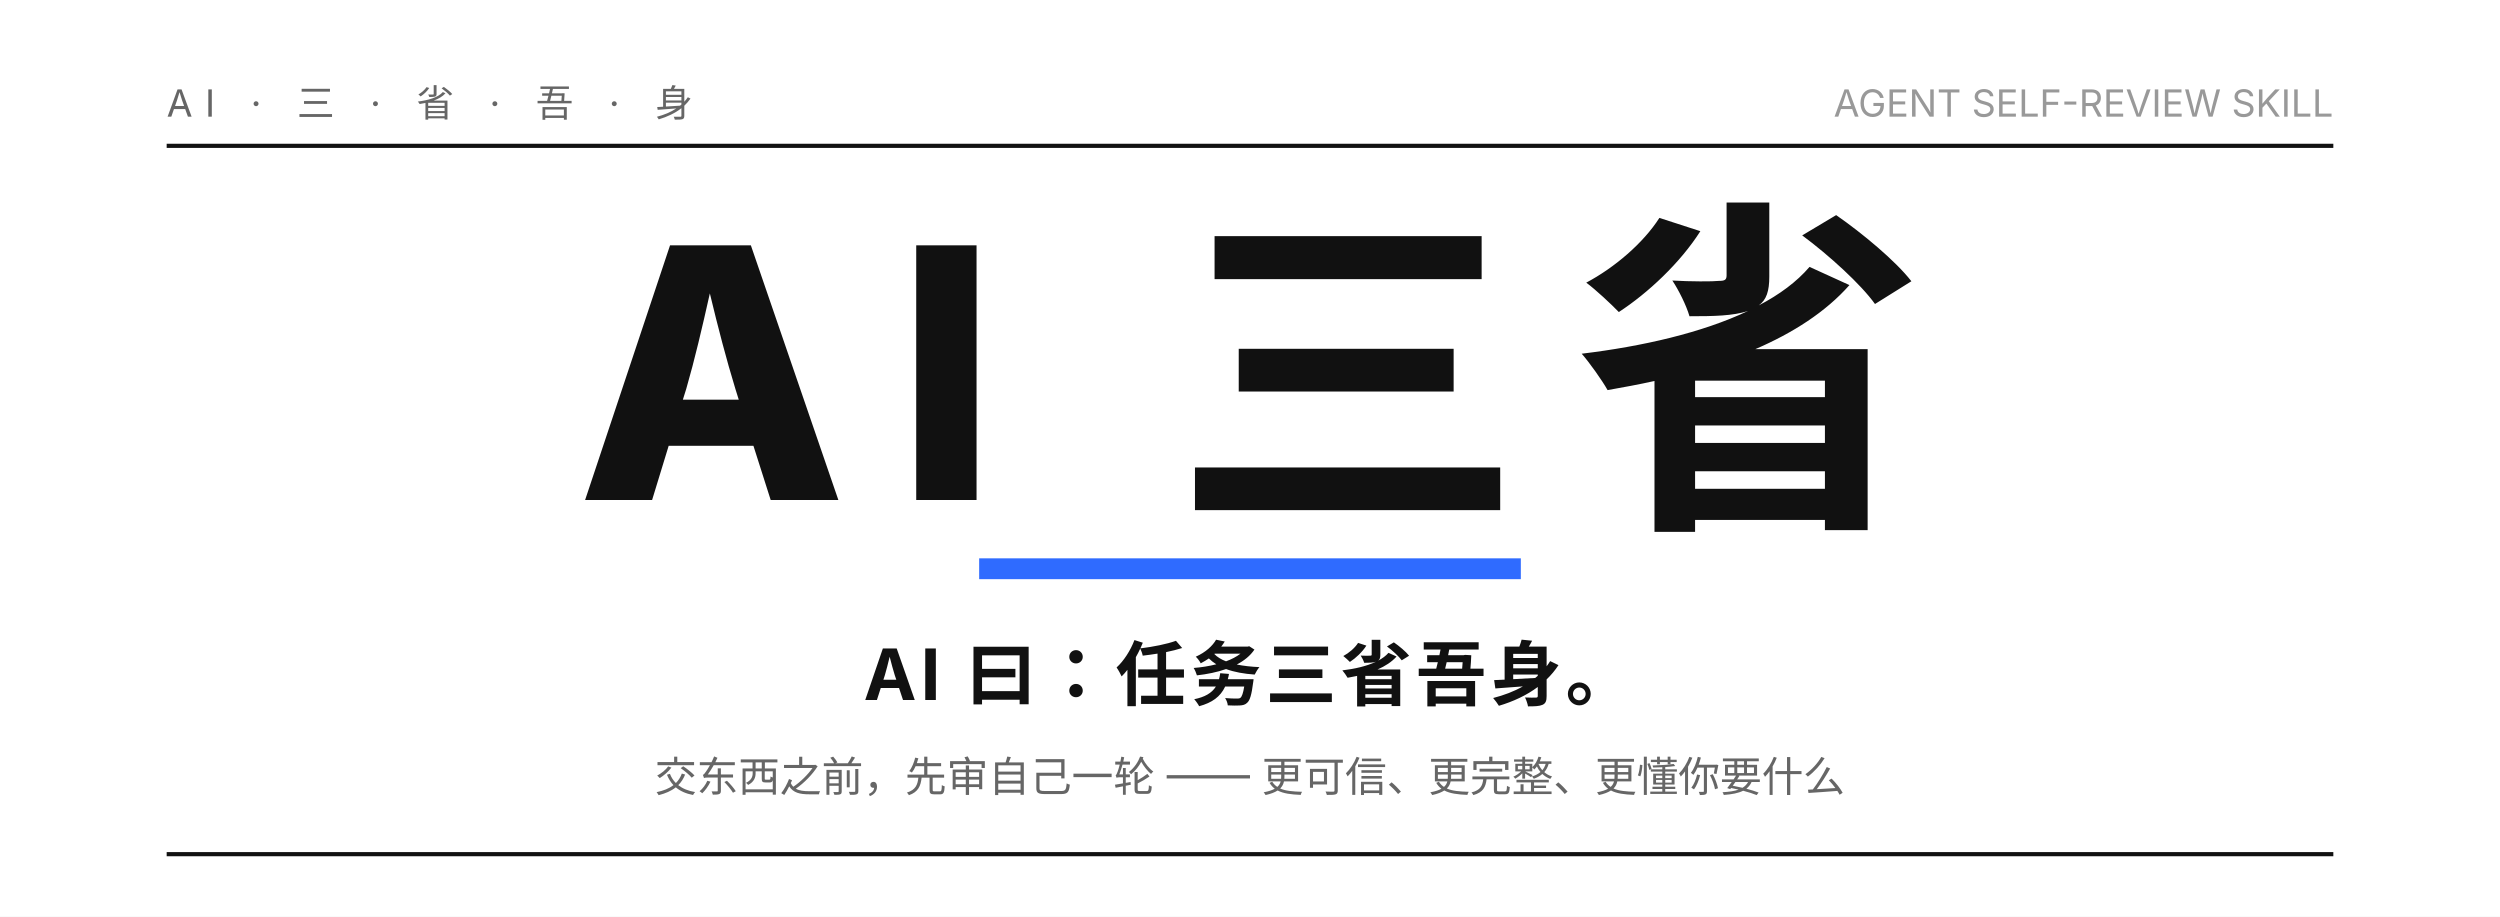
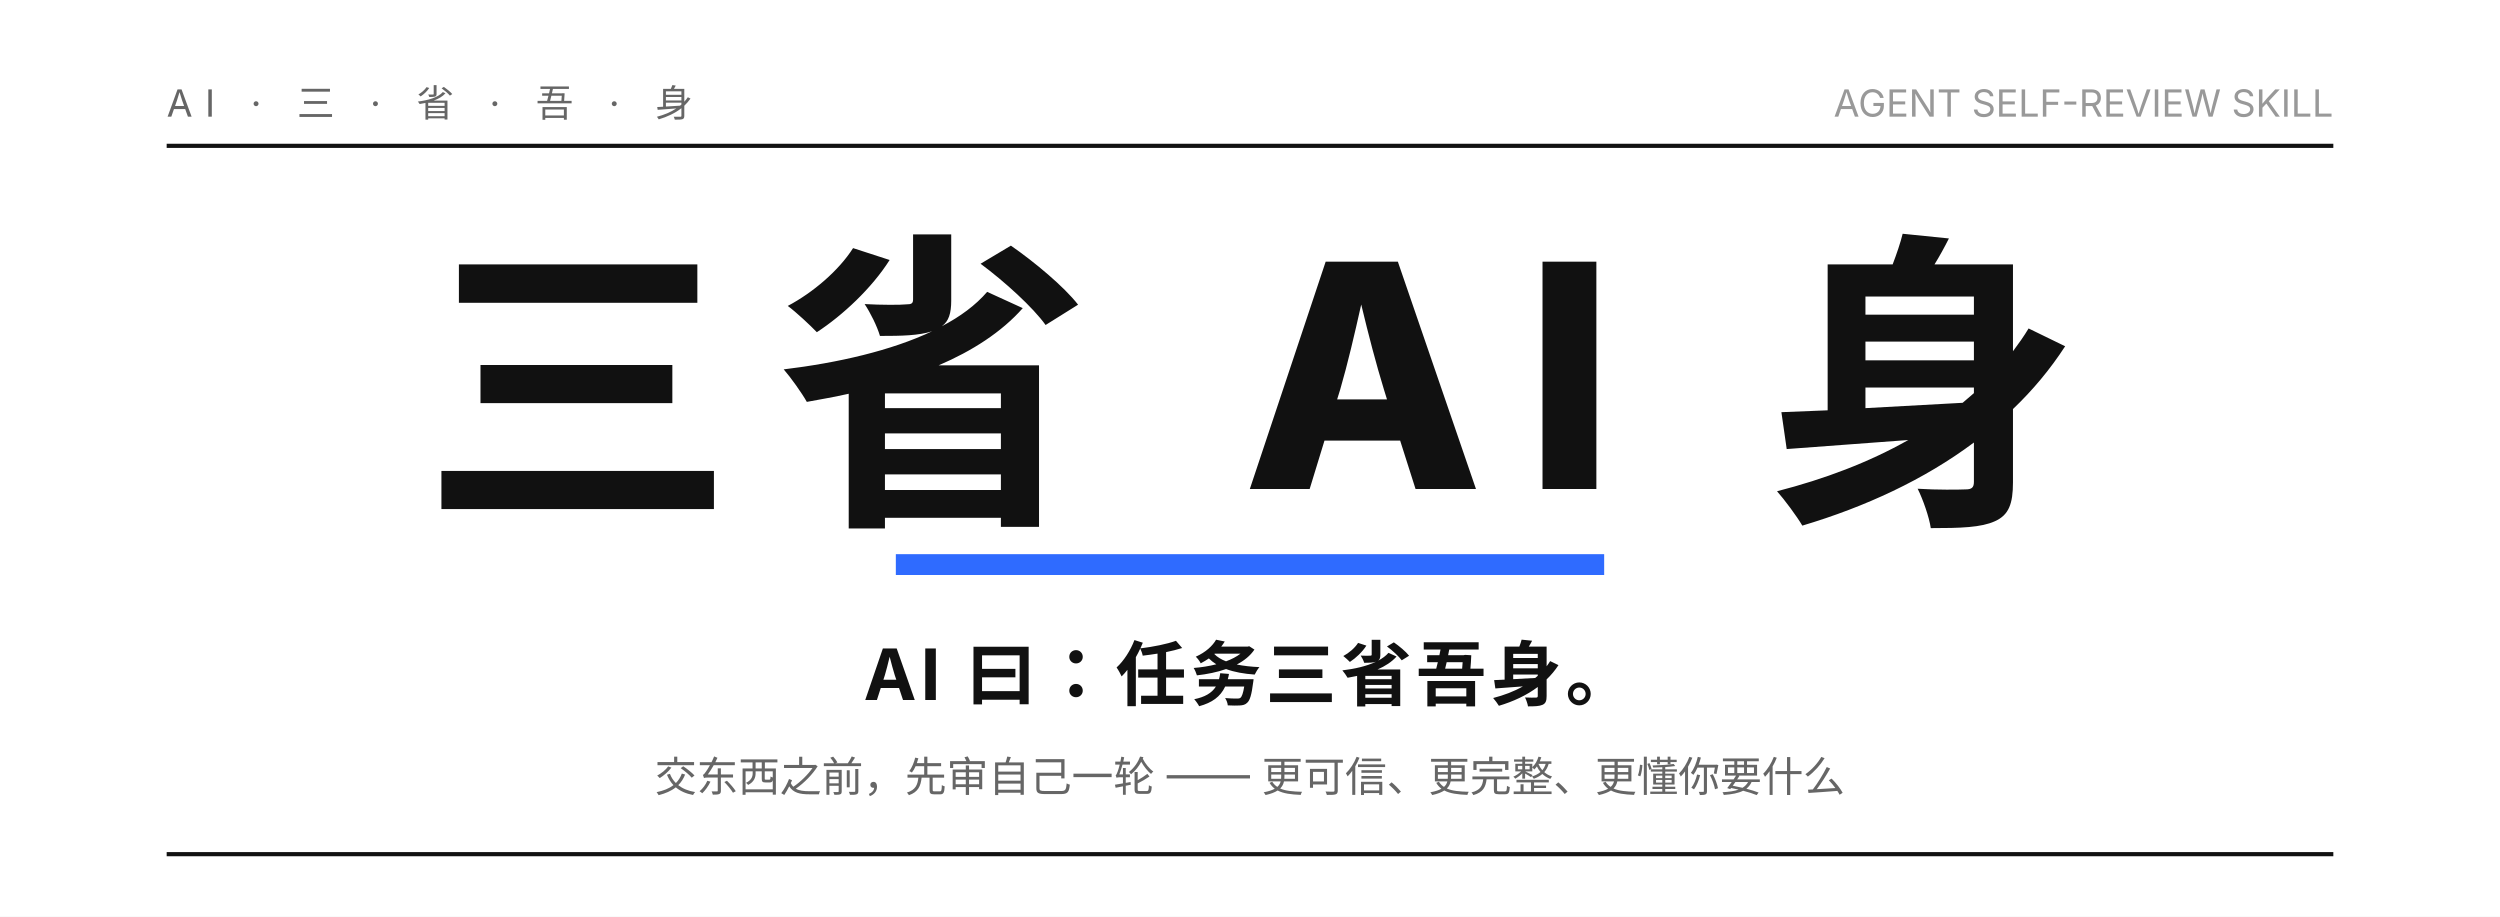
<svg xmlns="http://www.w3.org/2000/svg" width="1200" height="440" viewBox="0 0 1200 440" font-family="'PingFang SC','Source Han Sans SC','Inter',sans-serif">
  <rect width="1200" height="440" fill="#FFFFFF" />
  <line x1="80" y1="70" x2="1120" y2="70" stroke="#111111" stroke-width="2" />
  <text x="80" y="56" font-size="18" fill="#666666" letter-spacing="6">AI · 三 · 省 · 吾 · 身</text>
  <text x="1120" y="56" font-size="18" fill="#999999" text-anchor="end">AGENT SELF-REVIEW SKILL</text>
-   <text x="600" y="240" font-size="168" font-weight="800" fill="#111111" text-anchor="middle" letter-spacing="24">AI 三省</text>
-   <rect x="470" y="268" width="260" height="10" fill="#2F6BFF" />
+   <text x="600" y="240" font-size="150" font-weight="800" fill="#111111" text-anchor="middle" letter-spacing="20">三省 AI 身</text>
+   <rect x="430" y="266" width="340" height="10" fill="#2F6BFF" />
  <text x="600" y="336" font-size="34" font-weight="700" fill="#111111" text-anchor="middle" letter-spacing="2">AI 曰：任务三省吾身。</text>
  <text x="600" y="380" font-size="20" fill="#666666" text-anchor="middle">交东西之前，先审自己一轮 —— 更可信、更完整、更懂你要什么</text>
  <line x1="80" y1="410" x2="1120" y2="410" stroke="#111111" stroke-width="2" />
</svg>
